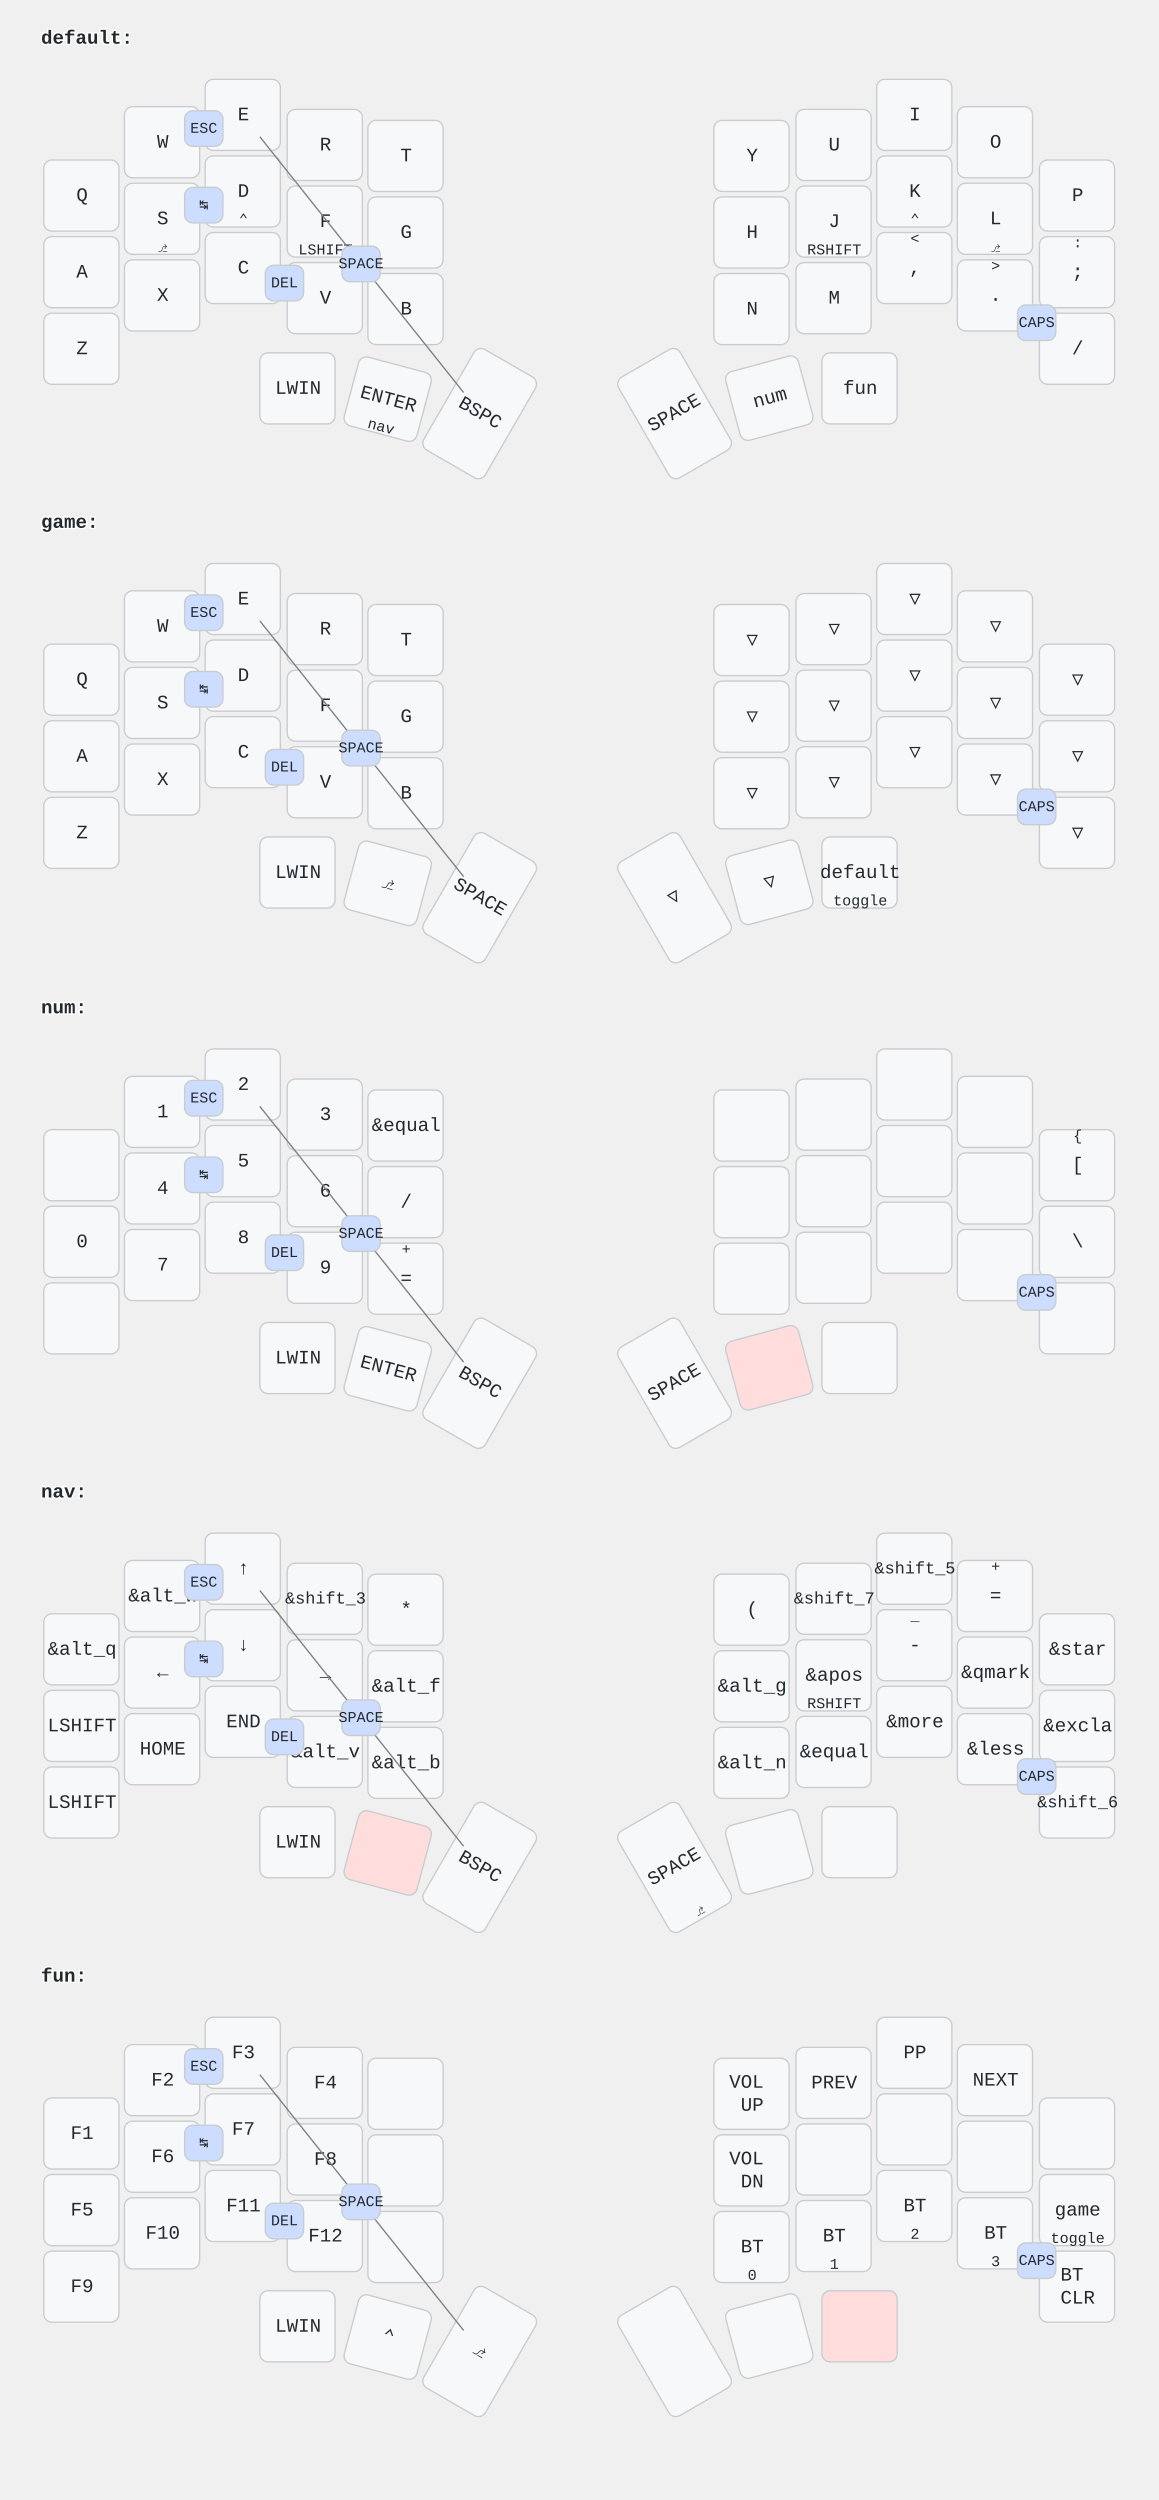
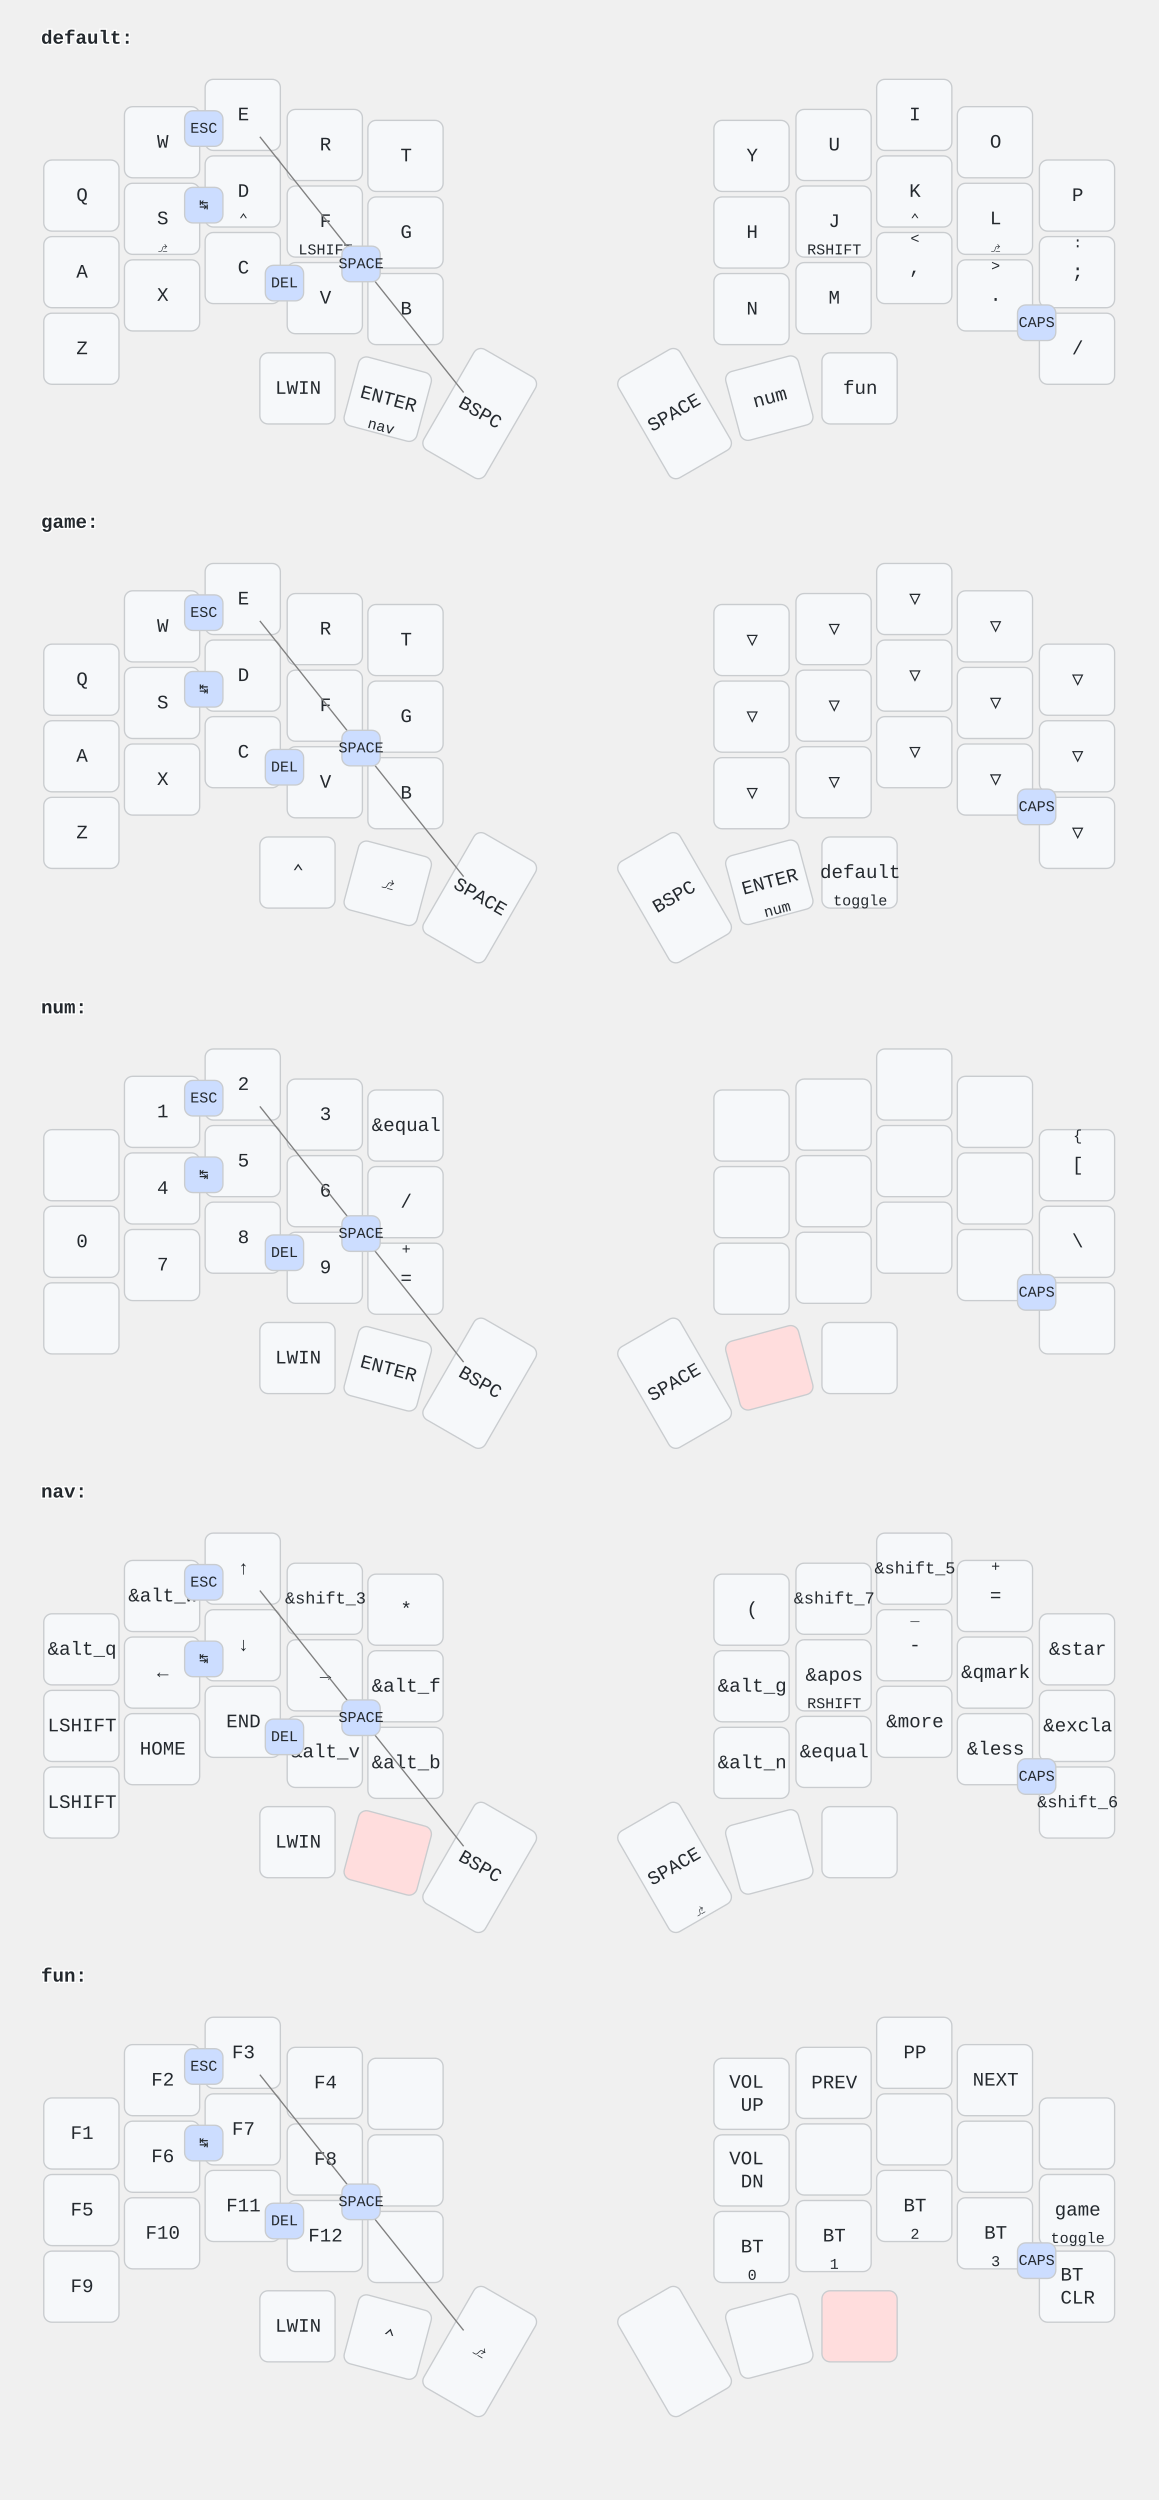
<svg xmlns="http://www.w3.org/2000/svg" width="847" height="1828" viewBox="0 0 847 1828" class="keymap">
  <style>/* font and background color specifications */
svg {
    font-family: SFMono-Regular,Consolas,Liberation Mono,Menlo,monospace;
    font-size: 14px;
    font-kerning: normal;
    text-rendering: optimizeLegibility;
    fill: #24292e;
}

/* default key styling */
rect {
    fill: #f6f8fa;
    stroke: #c9cccf;
    stroke-width: 1;
}

/* color accent for combo boxes */
rect.combo {
    fill: #cdf;
}

/* color accent for held keys */
rect.held, rect.combo.held {
    fill: #fdd;
}

/* color accent for ghost (optional) keys */
rect.ghost, rect.combo.ghost {
    fill: #ddd;
}

text {
    text-anchor: middle;
    dominant-baseline: middle;
}

/* styling for layer labels */
text.label {
    font-weight: bold;
    text-anchor: start;
    stroke: white;
    stroke-width: 2;
    paint-order: stroke;
}

/* styling for combo tap, and key hold/shifted label text */
text.combo, text.hold, text.shifted {
    font-size: 11px;
}

text.hold {
    text-anchor: middle;
    dominant-baseline: auto;
}

text.shifted {
    text-anchor: middle;
    dominant-baseline: hanging;
}

/* styling for hold/shifted label text in combo box */
text.combo.hold, text.combo.shifted {
    font-size: 8px;
}

/* styling for combo dendrons */
path {
    stroke-width: 1;
    stroke: gray;
    fill: none;
}
</style>
  <g transform="translate(30, 0)" class="layer-default">
    <text x="0" y="28" class="label" id="default">default:</text>
    <g transform="translate(0, 56)">
      <g transform="translate(30, 87)" class="key keypos-0">
        <rect rx="6" ry="6" x="-28" y="-26" width="55" height="52" class="key" />
        <text x="0" y="0" class="key tap">Q</text>
      </g>
      <g transform="translate(89, 48)" class="key keypos-1">
        <rect rx="6" ry="6" x="-28" y="-26" width="55" height="52" class="key" />
        <text x="0" y="0" class="key tap">W</text>
      </g>
      <g transform="translate(148, 28)" class="key keypos-2">
        <rect rx="6" ry="6" x="-28" y="-26" width="55" height="52" class="key" />
        <text x="0" y="0" class="key tap">E</text>
      </g>
      <g transform="translate(208, 50)" class="key keypos-3">
        <rect rx="6" ry="6" x="-28" y="-26" width="55" height="52" class="key" />
        <text x="0" y="0" class="key tap">R</text>
      </g>
      <g transform="translate(267, 58)" class="key keypos-4">
        <rect rx="6" ry="6" x="-28" y="-26" width="55" height="52" class="key" />
        <text x="0" y="0" class="key tap">T</text>
      </g>
      <g transform="translate(520, 58)" class="key keypos-5">
        <rect rx="6" ry="6" x="-28" y="-26" width="55" height="52" class="key" />
        <text x="0" y="0" class="key tap">Y</text>
      </g>
      <g transform="translate(580, 50)" class="key keypos-6">
        <rect rx="6" ry="6" x="-28" y="-26" width="55" height="52" class="key" />
        <text x="0" y="0" class="key tap">U</text>
      </g>
      <g transform="translate(639, 28)" class="key keypos-7">
        <rect rx="6" ry="6" x="-28" y="-26" width="55" height="52" class="key" />
        <text x="0" y="0" class="key tap">I</text>
      </g>
      <g transform="translate(698, 48)" class="key keypos-8">
        <rect rx="6" ry="6" x="-28" y="-26" width="55" height="52" class="key" />
        <text x="0" y="0" class="key tap">O</text>
      </g>
      <g transform="translate(758, 87)" class="key keypos-9">
        <rect rx="6" ry="6" x="-28" y="-26" width="55" height="52" class="key" />
        <text x="0" y="0" class="key tap">P</text>
      </g>
      <g transform="translate(30, 143)" class="key keypos-10">
        <rect rx="6" ry="6" x="-28" y="-26" width="55" height="52" class="key" />
        <text x="0" y="0" class="key tap">A</text>
      </g>
      <g transform="translate(89, 104)" class="key keypos-11">
        <rect rx="6" ry="6" x="-28" y="-26" width="55" height="52" class="key" />
        <text x="0" y="0" class="key tap">S</text>
        <text x="0" y="24" class="key hold">⎇</text>
      </g>
      <g transform="translate(148, 84)" class="key keypos-12">
        <rect rx="6" ry="6" x="-28" y="-26" width="55" height="52" class="key" />
        <text x="0" y="0" class="key tap">D</text>
        <text x="0" y="24" class="key hold">⌃</text>
      </g>
      <g transform="translate(208, 106)" class="key keypos-13">
        <rect rx="6" ry="6" x="-28" y="-26" width="55" height="52" class="key" />
        <text x="0" y="0" class="key tap">F</text>
        <text x="0" y="24" class="key hold">LSHIFT</text>
      </g>
      <g transform="translate(267, 114)" class="key keypos-14">
        <rect rx="6" ry="6" x="-28" y="-26" width="55" height="52" class="key" />
        <text x="0" y="0" class="key tap">G</text>
      </g>
      <g transform="translate(520, 114)" class="key keypos-15">
        <rect rx="6" ry="6" x="-28" y="-26" width="55" height="52" class="key" />
        <text x="0" y="0" class="key tap">H</text>
      </g>
      <g transform="translate(580, 106)" class="key keypos-16">
        <rect rx="6" ry="6" x="-28" y="-26" width="55" height="52" class="key" />
        <text x="0" y="0" class="key tap">J</text>
        <text x="0" y="24" class="key hold">RSHIFT</text>
      </g>
      <g transform="translate(639, 84)" class="key keypos-17">
        <rect rx="6" ry="6" x="-28" y="-26" width="55" height="52" class="key" />
        <text x="0" y="0" class="key tap">K</text>
        <text x="0" y="24" class="key hold">⌃</text>
      </g>
      <g transform="translate(698, 104)" class="key keypos-18">
        <rect rx="6" ry="6" x="-28" y="-26" width="55" height="52" class="key" />
        <text x="0" y="0" class="key tap">L</text>
        <text x="0" y="24" class="key hold">⎇</text>
      </g>
      <g transform="translate(758, 143)" class="key keypos-19">
        <rect rx="6" ry="6" x="-28" y="-26" width="55" height="52" class="key" />
        <text x="0" y="0" class="key tap">;</text>
        <text x="0" y="-24" class="key shifted">:</text>
      </g>
      <g transform="translate(30, 199)" class="key keypos-20">
        <rect rx="6" ry="6" x="-28" y="-26" width="55" height="52" class="key" />
        <text x="0" y="0" class="key tap">Z</text>
      </g>
      <g transform="translate(89, 160)" class="key keypos-21">
        <rect rx="6" ry="6" x="-28" y="-26" width="55" height="52" class="key" />
        <text x="0" y="0" class="key tap">X</text>
      </g>
      <g transform="translate(148, 140)" class="key keypos-22">
        <rect rx="6" ry="6" x="-28" y="-26" width="55" height="52" class="key" />
        <text x="0" y="0" class="key tap">C</text>
      </g>
      <g transform="translate(208, 162)" class="key keypos-23">
        <rect rx="6" ry="6" x="-28" y="-26" width="55" height="52" class="key" />
        <text x="0" y="0" class="key tap">V</text>
      </g>
      <g transform="translate(267, 170)" class="key keypos-24">
        <rect rx="6" ry="6" x="-28" y="-26" width="55" height="52" class="key" />
        <text x="0" y="0" class="key tap">B</text>
      </g>
      <g transform="translate(520, 170)" class="key keypos-25">
        <rect rx="6" ry="6" x="-28" y="-26" width="55" height="52" class="key" />
        <text x="0" y="0" class="key tap">N</text>
      </g>
      <g transform="translate(580, 162)" class="key keypos-26">
        <rect rx="6" ry="6" x="-28" y="-26" width="55" height="52" class="key" />
        <text x="0" y="0" class="key tap">M</text>
      </g>
      <g transform="translate(639, 140)" class="key keypos-27">
        <rect rx="6" ry="6" x="-28" y="-26" width="55" height="52" class="key" />
        <text x="0" y="0" class="key tap">,</text>
        <text x="0" y="-24" class="key shifted">&lt;</text>
      </g>
      <g transform="translate(698, 160)" class="key keypos-28">
        <rect rx="6" ry="6" x="-28" y="-26" width="55" height="52" class="key" />
        <text x="0" y="0" class="key tap">.</text>
        <text x="0" y="-24" class="key shifted">&gt;</text>
      </g>
      <g transform="translate(758, 199)" class="key keypos-29">
        <rect rx="6" ry="6" x="-28" y="-26" width="55" height="52" class="key" />
        <text x="0" y="0" class="key tap">/</text>
      </g>
      <g transform="translate(188, 228)" class="key keypos-30">
        <rect rx="6" ry="6" x="-28" y="-26" width="55" height="52" class="key" />
        <text x="0" y="0" class="key tap">LWIN</text>
      </g>
      <g transform="translate(254, 236) rotate(15.0)" class="key keypos-31">
        <rect rx="6" ry="6" x="-28" y="-26" width="55" height="52" class="key" />
        <text x="0" y="0" class="key tap">ENTER</text>
        <a href="#nav">
          <text x="0" y="24" class="key hold layer-activator">nav</text>
        </a>
      </g>
      <g transform="translate(321, 246) rotate(30.0)" class="key keypos-32">
        <rect rx="6" ry="6" x="-26" y="-42" width="52" height="85" class="key" />
        <text x="0" y="0" class="key tap">BSPC</text>
      </g>
      <g transform="translate(463, 246) rotate(-30.0)" class="key keypos-33">
        <rect rx="6" ry="6" x="-26" y="-42" width="52" height="85" class="key" />
        <text x="0" y="0" class="key tap">SPACE</text>
      </g>
      <g transform="translate(533, 235) rotate(-15.0)" class="key keypos-34">
        <rect rx="6" ry="6" x="-28" y="-26" width="55" height="52" class="key" />
        <a href="#num">
          <text x="0" y="0" class="key tap layer-activator">num</text>
        </a>
      </g>
      <g transform="translate(599, 228)" class="key keypos-35">
        <rect rx="6" ry="6" x="-28" y="-26" width="55" height="52" class="key" />
        <a href="#fun">
          <text x="0" y="0" class="key tap layer-activator">fun</text>
        </a>
      </g>
      <g class="combo combopos-0">
        <rect rx="6" ry="6" x="105" y="25" width="28" height="26" class="combo" />
        <text x="119" y="38" class="combo tap">ESC</text>
      </g>
      <g class="combo combopos-1">
        <rect rx="6" ry="6" x="105" y="81" width="28" height="26" class="combo" />
        <text x="119" y="94" class="combo tap">↹</text>
      </g>
      <g class="combo combopos-2">
        <rect rx="6" ry="6" x="714" y="167" width="28" height="26" class="combo" />
        <text x="728" y="180" class="combo tap">CAPS</text>
      </g>
      <g class="combo combopos-3">
        <rect rx="6" ry="6" x="164" y="138" width="28" height="26" class="combo" />
        <text x="178" y="151" class="combo tap">DEL</text>
      </g>
      <g class="combo combopos-4">
        <path d="M234,137 l-74,-93" class="combo" />
        <path d="M234,137 l75,94" class="combo" />
        <rect rx="6" ry="6" x="220" y="124" width="28" height="26" class="combo" />
        <text x="234" y="137" class="combo tap">SPACE</text>
      </g>
    </g>
  </g>
  <g transform="translate(30, 354)" class="layer-game">
    <text x="0" y="28" class="label" id="game">game:</text>
    <g transform="translate(0, 56)">
      <g transform="translate(30, 87)" class="key keypos-0">
        <rect rx="6" ry="6" x="-28" y="-26" width="55" height="52" class="key" />
        <text x="0" y="0" class="key tap">Q</text>
      </g>
      <g transform="translate(89, 48)" class="key keypos-1">
        <rect rx="6" ry="6" x="-28" y="-26" width="55" height="52" class="key" />
        <text x="0" y="0" class="key tap">W</text>
      </g>
      <g transform="translate(148, 28)" class="key keypos-2">
        <rect rx="6" ry="6" x="-28" y="-26" width="55" height="52" class="key" />
        <text x="0" y="0" class="key tap">E</text>
      </g>
      <g transform="translate(208, 50)" class="key keypos-3">
        <rect rx="6" ry="6" x="-28" y="-26" width="55" height="52" class="key" />
        <text x="0" y="0" class="key tap">R</text>
      </g>
      <g transform="translate(267, 58)" class="key keypos-4">
        <rect rx="6" ry="6" x="-28" y="-26" width="55" height="52" class="key" />
        <text x="0" y="0" class="key tap">T</text>
      </g>
      <g transform="translate(520, 58)" class="key trans keypos-5">
        <rect rx="6" ry="6" x="-28" y="-26" width="55" height="52" class="key trans" />
        <text x="0" y="0" class="key trans tap">▽</text>
      </g>
      <g transform="translate(580, 50)" class="key trans keypos-6">
        <rect rx="6" ry="6" x="-28" y="-26" width="55" height="52" class="key trans" />
        <text x="0" y="0" class="key trans tap">▽</text>
      </g>
      <g transform="translate(639, 28)" class="key trans keypos-7">
        <rect rx="6" ry="6" x="-28" y="-26" width="55" height="52" class="key trans" />
        <text x="0" y="0" class="key trans tap">▽</text>
      </g>
      <g transform="translate(698, 48)" class="key trans keypos-8">
        <rect rx="6" ry="6" x="-28" y="-26" width="55" height="52" class="key trans" />
        <text x="0" y="0" class="key trans tap">▽</text>
      </g>
      <g transform="translate(758, 87)" class="key trans keypos-9">
        <rect rx="6" ry="6" x="-28" y="-26" width="55" height="52" class="key trans" />
        <text x="0" y="0" class="key trans tap">▽</text>
      </g>
      <g transform="translate(30, 143)" class="key keypos-10">
        <rect rx="6" ry="6" x="-28" y="-26" width="55" height="52" class="key" />
        <text x="0" y="0" class="key tap">A</text>
      </g>
      <g transform="translate(89, 104)" class="key keypos-11">
        <rect rx="6" ry="6" x="-28" y="-26" width="55" height="52" class="key" />
        <text x="0" y="0" class="key tap">S</text>
      </g>
      <g transform="translate(148, 84)" class="key keypos-12">
        <rect rx="6" ry="6" x="-28" y="-26" width="55" height="52" class="key" />
        <text x="0" y="0" class="key tap">D</text>
      </g>
      <g transform="translate(208, 106)" class="key keypos-13">
        <rect rx="6" ry="6" x="-28" y="-26" width="55" height="52" class="key" />
        <text x="0" y="0" class="key tap">F</text>
      </g>
      <g transform="translate(267, 114)" class="key keypos-14">
        <rect rx="6" ry="6" x="-28" y="-26" width="55" height="52" class="key" />
        <text x="0" y="0" class="key tap">G</text>
      </g>
      <g transform="translate(520, 114)" class="key trans keypos-15">
        <rect rx="6" ry="6" x="-28" y="-26" width="55" height="52" class="key trans" />
        <text x="0" y="0" class="key trans tap">▽</text>
      </g>
      <g transform="translate(580, 106)" class="key trans keypos-16">
        <rect rx="6" ry="6" x="-28" y="-26" width="55" height="52" class="key trans" />
        <text x="0" y="0" class="key trans tap">▽</text>
      </g>
      <g transform="translate(639, 84)" class="key trans keypos-17">
        <rect rx="6" ry="6" x="-28" y="-26" width="55" height="52" class="key trans" />
        <text x="0" y="0" class="key trans tap">▽</text>
      </g>
      <g transform="translate(698, 104)" class="key trans keypos-18">
        <rect rx="6" ry="6" x="-28" y="-26" width="55" height="52" class="key trans" />
        <text x="0" y="0" class="key trans tap">▽</text>
      </g>
      <g transform="translate(758, 143)" class="key trans keypos-19">
        <rect rx="6" ry="6" x="-28" y="-26" width="55" height="52" class="key trans" />
        <text x="0" y="0" class="key trans tap">▽</text>
      </g>
      <g transform="translate(30, 199)" class="key keypos-20">
        <rect rx="6" ry="6" x="-28" y="-26" width="55" height="52" class="key" />
        <text x="0" y="0" class="key tap">Z</text>
      </g>
      <g transform="translate(89, 160)" class="key keypos-21">
        <rect rx="6" ry="6" x="-28" y="-26" width="55" height="52" class="key" />
        <text x="0" y="0" class="key tap">X</text>
      </g>
      <g transform="translate(148, 140)" class="key keypos-22">
        <rect rx="6" ry="6" x="-28" y="-26" width="55" height="52" class="key" />
        <text x="0" y="0" class="key tap">C</text>
      </g>
      <g transform="translate(208, 162)" class="key keypos-23">
        <rect rx="6" ry="6" x="-28" y="-26" width="55" height="52" class="key" />
        <text x="0" y="0" class="key tap">V</text>
      </g>
      <g transform="translate(267, 170)" class="key keypos-24">
        <rect rx="6" ry="6" x="-28" y="-26" width="55" height="52" class="key" />
        <text x="0" y="0" class="key tap">B</text>
      </g>
      <g transform="translate(520, 170)" class="key trans keypos-25">
        <rect rx="6" ry="6" x="-28" y="-26" width="55" height="52" class="key trans" />
        <text x="0" y="0" class="key trans tap">▽</text>
      </g>
      <g transform="translate(580, 162)" class="key trans keypos-26">
        <rect rx="6" ry="6" x="-28" y="-26" width="55" height="52" class="key trans" />
        <text x="0" y="0" class="key trans tap">▽</text>
      </g>
      <g transform="translate(639, 140)" class="key trans keypos-27">
        <rect rx="6" ry="6" x="-28" y="-26" width="55" height="52" class="key trans" />
        <text x="0" y="0" class="key trans tap">▽</text>
      </g>
      <g transform="translate(698, 160)" class="key trans keypos-28">
        <rect rx="6" ry="6" x="-28" y="-26" width="55" height="52" class="key trans" />
        <text x="0" y="0" class="key trans tap">▽</text>
      </g>
      <g transform="translate(758, 199)" class="key trans keypos-29">
        <rect rx="6" ry="6" x="-28" y="-26" width="55" height="52" class="key trans" />
        <text x="0" y="0" class="key trans tap">▽</text>
      </g>
      <g transform="translate(188, 228)" class="key keypos-30">
        <rect rx="6" ry="6" x="-28" y="-26" width="55" height="52" class="key" />
-         <text x="0" y="0" class="key tap">LWIN</text>
+         <text x="0" y="0" class="key tap">⌃</text>
      </g>
      <g transform="translate(254, 236) rotate(15.0)" class="key keypos-31">
        <rect rx="6" ry="6" x="-28" y="-26" width="55" height="52" class="key" />
        <text x="0" y="0" class="key tap">⎇</text>
      </g>
      <g transform="translate(321, 246) rotate(30.0)" class="key keypos-32">
        <rect rx="6" ry="6" x="-26" y="-42" width="52" height="85" class="key" />
        <text x="0" y="0" class="key tap">SPACE</text>
      </g>
-       <g transform="translate(463, 246) rotate(-30.0)" class="key trans keypos-33">
-         <rect rx="6" ry="6" x="-26" y="-42" width="52" height="85" class="key trans" />
-         <text x="0" y="0" class="key trans tap">▽</text>
-       </g>
-       <g transform="translate(533, 235) rotate(-15.0)" class="key trans keypos-34">
-         <rect rx="6" ry="6" x="-28" y="-26" width="55" height="52" class="key trans" />
-         <text x="0" y="0" class="key trans tap">▽</text>
+       <g transform="translate(463, 246) rotate(-30.0)" class="key keypos-33">
+         <rect rx="6" ry="6" x="-26" y="-42" width="52" height="85" class="key" />
+         <text x="0" y="0" class="key tap">BSPC</text>
+       </g>
+       <g transform="translate(533, 235) rotate(-15.0)" class="key keypos-34">
+         <rect rx="6" ry="6" x="-28" y="-26" width="55" height="52" class="key" />
+         <text x="0" y="0" class="key tap">ENTER</text>
+         <a href="#num">
+           <text x="0" y="24" class="key hold layer-activator">num</text>
+         </a>
      </g>
      <g transform="translate(599, 228)" class="key keypos-35">
        <rect rx="6" ry="6" x="-28" y="-26" width="55" height="52" class="key" />
        <a href="#default">
          <text x="0" y="0" class="key tap layer-activator">default</text>
        </a>
        <text x="0" y="24" class="key hold">toggle</text>
      </g>
      <g class="combo combopos-0">
        <rect rx="6" ry="6" x="105" y="25" width="28" height="26" class="combo" />
        <text x="119" y="38" class="combo tap">ESC</text>
      </g>
      <g class="combo combopos-1">
        <rect rx="6" ry="6" x="105" y="81" width="28" height="26" class="combo" />
        <text x="119" y="94" class="combo tap">↹</text>
      </g>
      <g class="combo combopos-2">
        <rect rx="6" ry="6" x="714" y="167" width="28" height="26" class="combo" />
        <text x="728" y="180" class="combo tap">CAPS</text>
      </g>
      <g class="combo combopos-3">
        <rect rx="6" ry="6" x="164" y="138" width="28" height="26" class="combo" />
        <text x="178" y="151" class="combo tap">DEL</text>
      </g>
      <g class="combo combopos-4">
        <path d="M234,137 l-74,-93" class="combo" />
        <path d="M234,137 l75,94" class="combo" />
        <rect rx="6" ry="6" x="220" y="124" width="28" height="26" class="combo" />
        <text x="234" y="137" class="combo tap">SPACE</text>
      </g>
    </g>
  </g>
  <g transform="translate(30, 709)" class="layer-num">
    <text x="0" y="28" class="label" id="num">num:</text>
    <g transform="translate(0, 56)">
      <g transform="translate(30, 87)" class="key keypos-0">
        <rect rx="6" ry="6" x="-28" y="-26" width="55" height="52" class="key" />
      </g>
      <g transform="translate(89, 48)" class="key keypos-1">
        <rect rx="6" ry="6" x="-28" y="-26" width="55" height="52" class="key" />
        <text x="0" y="0" class="key tap">1</text>
      </g>
      <g transform="translate(148, 28)" class="key keypos-2">
        <rect rx="6" ry="6" x="-28" y="-26" width="55" height="52" class="key" />
        <text x="0" y="0" class="key tap">2</text>
      </g>
      <g transform="translate(208, 50)" class="key keypos-3">
        <rect rx="6" ry="6" x="-28" y="-26" width="55" height="52" class="key" />
        <text x="0" y="0" class="key tap">3</text>
      </g>
      <g transform="translate(267, 58)" class="key keypos-4">
        <rect rx="6" ry="6" x="-28" y="-26" width="55" height="52" class="key" />
        <text x="0" y="0" class="key tap">&amp;equal</text>
      </g>
      <g transform="translate(520, 58)" class="key keypos-5">
        <rect rx="6" ry="6" x="-28" y="-26" width="55" height="52" class="key" />
      </g>
      <g transform="translate(580, 50)" class="key keypos-6">
        <rect rx="6" ry="6" x="-28" y="-26" width="55" height="52" class="key" />
      </g>
      <g transform="translate(639, 28)" class="key keypos-7">
        <rect rx="6" ry="6" x="-28" y="-26" width="55" height="52" class="key" />
      </g>
      <g transform="translate(698, 48)" class="key keypos-8">
        <rect rx="6" ry="6" x="-28" y="-26" width="55" height="52" class="key" />
      </g>
      <g transform="translate(758, 87)" class="key keypos-9">
        <rect rx="6" ry="6" x="-28" y="-26" width="55" height="52" class="key" />
        <text x="0" y="0" class="key tap">[</text>
        <text x="0" y="-24" class="key shifted">{</text>
      </g>
      <g transform="translate(30, 143)" class="key keypos-10">
        <rect rx="6" ry="6" x="-28" y="-26" width="55" height="52" class="key" />
        <text x="0" y="0" class="key tap">0</text>
      </g>
      <g transform="translate(89, 104)" class="key keypos-11">
        <rect rx="6" ry="6" x="-28" y="-26" width="55" height="52" class="key" />
        <text x="0" y="0" class="key tap">4</text>
      </g>
      <g transform="translate(148, 84)" class="key keypos-12">
        <rect rx="6" ry="6" x="-28" y="-26" width="55" height="52" class="key" />
        <text x="0" y="0" class="key tap">5</text>
      </g>
      <g transform="translate(208, 106)" class="key keypos-13">
        <rect rx="6" ry="6" x="-28" y="-26" width="55" height="52" class="key" />
        <text x="0" y="0" class="key tap">6</text>
      </g>
      <g transform="translate(267, 114)" class="key keypos-14">
        <rect rx="6" ry="6" x="-28" y="-26" width="55" height="52" class="key" />
        <text x="0" y="0" class="key tap">/</text>
      </g>
      <g transform="translate(520, 114)" class="key keypos-15">
        <rect rx="6" ry="6" x="-28" y="-26" width="55" height="52" class="key" />
      </g>
      <g transform="translate(580, 106)" class="key keypos-16">
        <rect rx="6" ry="6" x="-28" y="-26" width="55" height="52" class="key" />
      </g>
      <g transform="translate(639, 84)" class="key keypos-17">
        <rect rx="6" ry="6" x="-28" y="-26" width="55" height="52" class="key" />
      </g>
      <g transform="translate(698, 104)" class="key keypos-18">
        <rect rx="6" ry="6" x="-28" y="-26" width="55" height="52" class="key" />
      </g>
      <g transform="translate(758, 143)" class="key keypos-19">
        <rect rx="6" ry="6" x="-28" y="-26" width="55" height="52" class="key" />
        <text x="0" y="0" class="key tap">\</text>
      </g>
      <g transform="translate(30, 199)" class="key keypos-20">
        <rect rx="6" ry="6" x="-28" y="-26" width="55" height="52" class="key" />
      </g>
      <g transform="translate(89, 160)" class="key keypos-21">
        <rect rx="6" ry="6" x="-28" y="-26" width="55" height="52" class="key" />
        <text x="0" y="0" class="key tap">7</text>
      </g>
      <g transform="translate(148, 140)" class="key keypos-22">
        <rect rx="6" ry="6" x="-28" y="-26" width="55" height="52" class="key" />
        <text x="0" y="0" class="key tap">8</text>
      </g>
      <g transform="translate(208, 162)" class="key keypos-23">
        <rect rx="6" ry="6" x="-28" y="-26" width="55" height="52" class="key" />
        <text x="0" y="0" class="key tap">9</text>
      </g>
      <g transform="translate(267, 170)" class="key keypos-24">
        <rect rx="6" ry="6" x="-28" y="-26" width="55" height="52" class="key" />
        <text x="0" y="0" class="key tap">=</text>
        <text x="0" y="-24" class="key shifted">+</text>
      </g>
      <g transform="translate(520, 170)" class="key keypos-25">
        <rect rx="6" ry="6" x="-28" y="-26" width="55" height="52" class="key" />
      </g>
      <g transform="translate(580, 162)" class="key keypos-26">
        <rect rx="6" ry="6" x="-28" y="-26" width="55" height="52" class="key" />
      </g>
      <g transform="translate(639, 140)" class="key keypos-27">
        <rect rx="6" ry="6" x="-28" y="-26" width="55" height="52" class="key" />
      </g>
      <g transform="translate(698, 160)" class="key keypos-28">
        <rect rx="6" ry="6" x="-28" y="-26" width="55" height="52" class="key" />
      </g>
      <g transform="translate(758, 199)" class="key keypos-29">
        <rect rx="6" ry="6" x="-28" y="-26" width="55" height="52" class="key" />
      </g>
      <g transform="translate(188, 228)" class="key keypos-30">
        <rect rx="6" ry="6" x="-28" y="-26" width="55" height="52" class="key" />
        <text x="0" y="0" class="key tap">LWIN</text>
      </g>
      <g transform="translate(254, 236) rotate(15.0)" class="key keypos-31">
        <rect rx="6" ry="6" x="-28" y="-26" width="55" height="52" class="key" />
        <text x="0" y="0" class="key tap">ENTER</text>
      </g>
      <g transform="translate(321, 246) rotate(30.0)" class="key keypos-32">
        <rect rx="6" ry="6" x="-26" y="-42" width="52" height="85" class="key" />
        <text x="0" y="0" class="key tap">BSPC</text>
      </g>
      <g transform="translate(463, 246) rotate(-30.0)" class="key keypos-33">
        <rect rx="6" ry="6" x="-26" y="-42" width="52" height="85" class="key" />
        <text x="0" y="0" class="key tap">SPACE</text>
      </g>
      <g transform="translate(533, 235) rotate(-15.0)" class="key held keypos-34">
        <rect rx="6" ry="6" x="-28" y="-26" width="55" height="52" class="key held" />
      </g>
      <g transform="translate(599, 228)" class="key keypos-35">
        <rect rx="6" ry="6" x="-28" y="-26" width="55" height="52" class="key" />
      </g>
      <g class="combo combopos-0">
        <rect rx="6" ry="6" x="105" y="25" width="28" height="26" class="combo" />
        <text x="119" y="38" class="combo tap">ESC</text>
      </g>
      <g class="combo combopos-1">
        <rect rx="6" ry="6" x="105" y="81" width="28" height="26" class="combo" />
        <text x="119" y="94" class="combo tap">↹</text>
      </g>
      <g class="combo combopos-2">
        <rect rx="6" ry="6" x="714" y="167" width="28" height="26" class="combo" />
        <text x="728" y="180" class="combo tap">CAPS</text>
      </g>
      <g class="combo combopos-3">
        <rect rx="6" ry="6" x="164" y="138" width="28" height="26" class="combo" />
        <text x="178" y="151" class="combo tap">DEL</text>
      </g>
      <g class="combo combopos-4">
        <path d="M234,137 l-74,-93" class="combo" />
        <path d="M234,137 l75,94" class="combo" />
        <rect rx="6" ry="6" x="220" y="124" width="28" height="26" class="combo" />
        <text x="234" y="137" class="combo tap">SPACE</text>
      </g>
    </g>
  </g>
  <g transform="translate(30, 1063)" class="layer-nav">
    <text x="0" y="28" class="label" id="nav">nav:</text>
    <g transform="translate(0, 56)">
      <g transform="translate(30, 87)" class="key keypos-0">
        <rect rx="6" ry="6" x="-28" y="-26" width="55" height="52" class="key" />
        <text x="0" y="0" class="key tap">&amp;alt_q</text>
      </g>
      <g transform="translate(89, 48)" class="key keypos-1">
        <rect rx="6" ry="6" x="-28" y="-26" width="55" height="52" class="key" />
        <text x="0" y="0" class="key tap">&amp;alt_w</text>
      </g>
      <g transform="translate(148, 28)" class="key keypos-2">
        <rect rx="6" ry="6" x="-28" y="-26" width="55" height="52" class="key" />
        <text x="0" y="0" class="key tap">↑</text>
      </g>
      <g transform="translate(208, 50)" class="key keypos-3">
        <rect rx="6" ry="6" x="-28" y="-26" width="55" height="52" class="key" />
        <text x="0" y="0" class="key tap">
          <tspan style="font-size: 88%">&amp;shift_3</tspan>
        </text>
      </g>
      <g transform="translate(267, 58)" class="key keypos-4">
        <rect rx="6" ry="6" x="-28" y="-26" width="55" height="52" class="key" />
        <text x="0" y="0" class="key tap">*</text>
      </g>
      <g transform="translate(520, 58)" class="key keypos-5">
        <rect rx="6" ry="6" x="-28" y="-26" width="55" height="52" class="key" />
        <text x="0" y="0" class="key tap">(</text>
      </g>
      <g transform="translate(580, 50)" class="key keypos-6">
        <rect rx="6" ry="6" x="-28" y="-26" width="55" height="52" class="key" />
        <text x="0" y="0" class="key tap">
          <tspan style="font-size: 88%">&amp;shift_7</tspan>
        </text>
      </g>
      <g transform="translate(639, 28)" class="key keypos-7">
        <rect rx="6" ry="6" x="-28" y="-26" width="55" height="52" class="key" />
        <text x="0" y="0" class="key tap">
          <tspan style="font-size: 88%">&amp;shift_5</tspan>
        </text>
      </g>
      <g transform="translate(698, 48)" class="key keypos-8">
        <rect rx="6" ry="6" x="-28" y="-26" width="55" height="52" class="key" />
        <text x="0" y="0" class="key tap">=</text>
        <text x="0" y="-24" class="key shifted">+</text>
      </g>
      <g transform="translate(758, 87)" class="key keypos-9">
        <rect rx="6" ry="6" x="-28" y="-26" width="55" height="52" class="key" />
        <text x="0" y="0" class="key tap">&amp;star</text>
      </g>
      <g transform="translate(30, 143)" class="key keypos-10">
        <rect rx="6" ry="6" x="-28" y="-26" width="55" height="52" class="key" />
        <text x="0" y="0" class="key tap">LSHIFT</text>
      </g>
      <g transform="translate(89, 104)" class="key keypos-11">
        <rect rx="6" ry="6" x="-28" y="-26" width="55" height="52" class="key" />
        <text x="0" y="0" class="key tap">←</text>
      </g>
      <g transform="translate(148, 84)" class="key keypos-12">
        <rect rx="6" ry="6" x="-28" y="-26" width="55" height="52" class="key" />
        <text x="0" y="0" class="key tap">↓</text>
      </g>
      <g transform="translate(208, 106)" class="key keypos-13">
        <rect rx="6" ry="6" x="-28" y="-26" width="55" height="52" class="key" />
        <text x="0" y="0" class="key tap">→</text>
      </g>
      <g transform="translate(267, 114)" class="key keypos-14">
        <rect rx="6" ry="6" x="-28" y="-26" width="55" height="52" class="key" />
        <text x="0" y="0" class="key tap">&amp;alt_f</text>
      </g>
      <g transform="translate(520, 114)" class="key keypos-15">
        <rect rx="6" ry="6" x="-28" y="-26" width="55" height="52" class="key" />
        <text x="0" y="0" class="key tap">&amp;alt_g</text>
      </g>
      <g transform="translate(580, 106)" class="key keypos-16">
        <rect rx="6" ry="6" x="-28" y="-26" width="55" height="52" class="key" />
        <text x="0" y="0" class="key tap">&amp;apos</text>
        <text x="0" y="24" class="key hold">RSHIFT</text>
      </g>
      <g transform="translate(639, 84)" class="key keypos-17">
        <rect rx="6" ry="6" x="-28" y="-26" width="55" height="52" class="key" />
        <text x="0" y="0" class="key tap">-</text>
        <text x="0" y="-24" class="key shifted">_</text>
      </g>
      <g transform="translate(698, 104)" class="key keypos-18">
        <rect rx="6" ry="6" x="-28" y="-26" width="55" height="52" class="key" />
        <text x="0" y="0" class="key tap">&amp;qmark</text>
      </g>
      <g transform="translate(758, 143)" class="key keypos-19">
        <rect rx="6" ry="6" x="-28" y="-26" width="55" height="52" class="key" />
        <text x="0" y="0" class="key tap">&amp;excla</text>
      </g>
      <g transform="translate(30, 199)" class="key keypos-20">
        <rect rx="6" ry="6" x="-28" y="-26" width="55" height="52" class="key" />
        <text x="0" y="0" class="key tap">LSHIFT</text>
      </g>
      <g transform="translate(89, 160)" class="key keypos-21">
        <rect rx="6" ry="6" x="-28" y="-26" width="55" height="52" class="key" />
        <text x="0" y="0" class="key tap">HOME</text>
      </g>
      <g transform="translate(148, 140)" class="key keypos-22">
        <rect rx="6" ry="6" x="-28" y="-26" width="55" height="52" class="key" />
        <text x="0" y="0" class="key tap">END</text>
      </g>
      <g transform="translate(208, 162)" class="key keypos-23">
        <rect rx="6" ry="6" x="-28" y="-26" width="55" height="52" class="key" />
        <text x="0" y="0" class="key tap">&amp;alt_v</text>
      </g>
      <g transform="translate(267, 170)" class="key keypos-24">
        <rect rx="6" ry="6" x="-28" y="-26" width="55" height="52" class="key" />
        <text x="0" y="0" class="key tap">&amp;alt_b</text>
      </g>
      <g transform="translate(520, 170)" class="key keypos-25">
        <rect rx="6" ry="6" x="-28" y="-26" width="55" height="52" class="key" />
        <text x="0" y="0" class="key tap">&amp;alt_n</text>
      </g>
      <g transform="translate(580, 162)" class="key keypos-26">
        <rect rx="6" ry="6" x="-28" y="-26" width="55" height="52" class="key" />
        <text x="0" y="0" class="key tap">&amp;equal</text>
      </g>
      <g transform="translate(639, 140)" class="key keypos-27">
        <rect rx="6" ry="6" x="-28" y="-26" width="55" height="52" class="key" />
        <text x="0" y="0" class="key tap">&amp;more</text>
      </g>
      <g transform="translate(698, 160)" class="key keypos-28">
        <rect rx="6" ry="6" x="-28" y="-26" width="55" height="52" class="key" />
        <text x="0" y="0" class="key tap">&amp;less</text>
      </g>
      <g transform="translate(758, 199)" class="key keypos-29">
        <rect rx="6" ry="6" x="-28" y="-26" width="55" height="52" class="key" />
        <text x="0" y="0" class="key tap">
          <tspan style="font-size: 88%">&amp;shift_6</tspan>
        </text>
      </g>
      <g transform="translate(188, 228)" class="key keypos-30">
        <rect rx="6" ry="6" x="-28" y="-26" width="55" height="52" class="key" />
        <text x="0" y="0" class="key tap">LWIN</text>
      </g>
      <g transform="translate(254, 236) rotate(15.0)" class="key held keypos-31">
        <rect rx="6" ry="6" x="-28" y="-26" width="55" height="52" class="key held" />
      </g>
      <g transform="translate(321, 246) rotate(30.0)" class="key keypos-32">
        <rect rx="6" ry="6" x="-26" y="-42" width="52" height="85" class="key" />
        <text x="0" y="0" class="key tap">BSPC</text>
      </g>
      <g transform="translate(463, 246) rotate(-30.0)" class="key keypos-33">
        <rect rx="6" ry="6" x="-26" y="-42" width="52" height="85" class="key" />
        <text x="0" y="0" class="key tap">SPACE</text>
        <text x="0" y="40" class="key hold">⎇</text>
      </g>
      <g transform="translate(533, 235) rotate(-15.0)" class="key keypos-34">
        <rect rx="6" ry="6" x="-28" y="-26" width="55" height="52" class="key" />
      </g>
      <g transform="translate(599, 228)" class="key keypos-35">
        <rect rx="6" ry="6" x="-28" y="-26" width="55" height="52" class="key" />
      </g>
      <g class="combo combopos-0">
        <rect rx="6" ry="6" x="105" y="25" width="28" height="26" class="combo" />
        <text x="119" y="38" class="combo tap">ESC</text>
      </g>
      <g class="combo combopos-1">
        <rect rx="6" ry="6" x="105" y="81" width="28" height="26" class="combo" />
        <text x="119" y="94" class="combo tap">↹</text>
      </g>
      <g class="combo combopos-2">
        <rect rx="6" ry="6" x="714" y="167" width="28" height="26" class="combo" />
        <text x="728" y="180" class="combo tap">CAPS</text>
      </g>
      <g class="combo combopos-3">
        <rect rx="6" ry="6" x="164" y="138" width="28" height="26" class="combo" />
        <text x="178" y="151" class="combo tap">DEL</text>
      </g>
      <g class="combo combopos-4">
        <path d="M234,137 l-74,-93" class="combo" />
        <path d="M234,137 l75,94" class="combo" />
        <rect rx="6" ry="6" x="220" y="124" width="28" height="26" class="combo" />
        <text x="234" y="137" class="combo tap">SPACE</text>
      </g>
    </g>
  </g>
  <g transform="translate(30, 1417)" class="layer-fun">
    <text x="0" y="28" class="label" id="fun">fun:</text>
    <g transform="translate(0, 56)">
      <g transform="translate(30, 87)" class="key keypos-0">
        <rect rx="6" ry="6" x="-28" y="-26" width="55" height="52" class="key" />
        <text x="0" y="0" class="key tap">F1</text>
      </g>
      <g transform="translate(89, 48)" class="key keypos-1">
        <rect rx="6" ry="6" x="-28" y="-26" width="55" height="52" class="key" />
        <text x="0" y="0" class="key tap">F2</text>
      </g>
      <g transform="translate(148, 28)" class="key keypos-2">
        <rect rx="6" ry="6" x="-28" y="-26" width="55" height="52" class="key" />
        <text x="0" y="0" class="key tap">F3</text>
      </g>
      <g transform="translate(208, 50)" class="key keypos-3">
        <rect rx="6" ry="6" x="-28" y="-26" width="55" height="52" class="key" />
        <text x="0" y="0" class="key tap">F4</text>
      </g>
      <g transform="translate(267, 58)" class="key keypos-4">
        <rect rx="6" ry="6" x="-28" y="-26" width="55" height="52" class="key" />
      </g>
      <g transform="translate(520, 58)" class="key keypos-5">
        <rect rx="6" ry="6" x="-28" y="-26" width="55" height="52" class="key" />
        <text x="0" y="0" class="key tap">
          <tspan x="0" dy="-0.6em">VOL</tspan>
          <tspan x="0" dy="1.2em">UP</tspan>
        </text>
      </g>
      <g transform="translate(580, 50)" class="key keypos-6">
        <rect rx="6" ry="6" x="-28" y="-26" width="55" height="52" class="key" />
        <text x="0" y="0" class="key tap">PREV</text>
      </g>
      <g transform="translate(639, 28)" class="key keypos-7">
        <rect rx="6" ry="6" x="-28" y="-26" width="55" height="52" class="key" />
        <text x="0" y="0" class="key tap">PP</text>
      </g>
      <g transform="translate(698, 48)" class="key keypos-8">
        <rect rx="6" ry="6" x="-28" y="-26" width="55" height="52" class="key" />
        <text x="0" y="0" class="key tap">NEXT</text>
      </g>
      <g transform="translate(758, 87)" class="key keypos-9">
        <rect rx="6" ry="6" x="-28" y="-26" width="55" height="52" class="key" />
      </g>
      <g transform="translate(30, 143)" class="key keypos-10">
        <rect rx="6" ry="6" x="-28" y="-26" width="55" height="52" class="key" />
        <text x="0" y="0" class="key tap">F5</text>
      </g>
      <g transform="translate(89, 104)" class="key keypos-11">
        <rect rx="6" ry="6" x="-28" y="-26" width="55" height="52" class="key" />
        <text x="0" y="0" class="key tap">F6</text>
      </g>
      <g transform="translate(148, 84)" class="key keypos-12">
        <rect rx="6" ry="6" x="-28" y="-26" width="55" height="52" class="key" />
        <text x="0" y="0" class="key tap">F7</text>
      </g>
      <g transform="translate(208, 106)" class="key keypos-13">
        <rect rx="6" ry="6" x="-28" y="-26" width="55" height="52" class="key" />
        <text x="0" y="0" class="key tap">F8</text>
      </g>
      <g transform="translate(267, 114)" class="key keypos-14">
        <rect rx="6" ry="6" x="-28" y="-26" width="55" height="52" class="key" />
      </g>
      <g transform="translate(520, 114)" class="key keypos-15">
        <rect rx="6" ry="6" x="-28" y="-26" width="55" height="52" class="key" />
        <text x="0" y="0" class="key tap">
          <tspan x="0" dy="-0.6em">VOL</tspan>
          <tspan x="0" dy="1.2em">DN</tspan>
        </text>
      </g>
      <g transform="translate(580, 106)" class="key keypos-16">
        <rect rx="6" ry="6" x="-28" y="-26" width="55" height="52" class="key" />
      </g>
      <g transform="translate(639, 84)" class="key keypos-17">
        <rect rx="6" ry="6" x="-28" y="-26" width="55" height="52" class="key" />
      </g>
      <g transform="translate(698, 104)" class="key keypos-18">
        <rect rx="6" ry="6" x="-28" y="-26" width="55" height="52" class="key" />
      </g>
      <g transform="translate(758, 143)" class="key keypos-19">
        <rect rx="6" ry="6" x="-28" y="-26" width="55" height="52" class="key" />
        <a href="#game">
          <text x="0" y="0" class="key tap layer-activator">game</text>
        </a>
        <text x="0" y="24" class="key hold">toggle</text>
      </g>
      <g transform="translate(30, 199)" class="key keypos-20">
        <rect rx="6" ry="6" x="-28" y="-26" width="55" height="52" class="key" />
        <text x="0" y="0" class="key tap">F9</text>
      </g>
      <g transform="translate(89, 160)" class="key keypos-21">
        <rect rx="6" ry="6" x="-28" y="-26" width="55" height="52" class="key" />
        <text x="0" y="0" class="key tap">F10</text>
      </g>
      <g transform="translate(148, 140)" class="key keypos-22">
        <rect rx="6" ry="6" x="-28" y="-26" width="55" height="52" class="key" />
        <text x="0" y="0" class="key tap">F11</text>
      </g>
      <g transform="translate(208, 162)" class="key keypos-23">
        <rect rx="6" ry="6" x="-28" y="-26" width="55" height="52" class="key" />
        <text x="0" y="0" class="key tap">F12</text>
      </g>
      <g transform="translate(267, 170)" class="key keypos-24">
        <rect rx="6" ry="6" x="-28" y="-26" width="55" height="52" class="key" />
      </g>
      <g transform="translate(520, 170)" class="key keypos-25">
        <rect rx="6" ry="6" x="-28" y="-26" width="55" height="52" class="key" />
        <text x="0" y="0" class="key tap">BT</text>
        <text x="0" y="24" class="key hold">0</text>
      </g>
      <g transform="translate(580, 162)" class="key keypos-26">
        <rect rx="6" ry="6" x="-28" y="-26" width="55" height="52" class="key" />
        <text x="0" y="0" class="key tap">BT</text>
        <text x="0" y="24" class="key hold">1</text>
      </g>
      <g transform="translate(639, 140)" class="key keypos-27">
        <rect rx="6" ry="6" x="-28" y="-26" width="55" height="52" class="key" />
        <text x="0" y="0" class="key tap">BT</text>
        <text x="0" y="24" class="key hold">2</text>
      </g>
      <g transform="translate(698, 160)" class="key keypos-28">
        <rect rx="6" ry="6" x="-28" y="-26" width="55" height="52" class="key" />
        <text x="0" y="0" class="key tap">BT</text>
        <text x="0" y="24" class="key hold">3</text>
      </g>
      <g transform="translate(758, 199)" class="key keypos-29">
        <rect rx="6" ry="6" x="-28" y="-26" width="55" height="52" class="key" />
        <text x="0" y="0" class="key tap">
          <tspan x="0" dy="-0.6em">BT</tspan>
          <tspan x="0" dy="1.2em">CLR</tspan>
        </text>
      </g>
      <g transform="translate(188, 228)" class="key keypos-30">
        <rect rx="6" ry="6" x="-28" y="-26" width="55" height="52" class="key" />
        <text x="0" y="0" class="key tap">LWIN</text>
      </g>
      <g transform="translate(254, 236) rotate(15.0)" class="key keypos-31">
        <rect rx="6" ry="6" x="-28" y="-26" width="55" height="52" class="key" />
        <text x="0" y="0" class="key tap">⌃</text>
      </g>
      <g transform="translate(321, 246) rotate(30.0)" class="key keypos-32">
        <rect rx="6" ry="6" x="-26" y="-42" width="52" height="85" class="key" />
        <text x="0" y="0" class="key tap">⎇</text>
      </g>
      <g transform="translate(463, 246) rotate(-30.0)" class="key keypos-33">
        <rect rx="6" ry="6" x="-26" y="-42" width="52" height="85" class="key" />
      </g>
      <g transform="translate(533, 235) rotate(-15.0)" class="key keypos-34">
        <rect rx="6" ry="6" x="-28" y="-26" width="55" height="52" class="key" />
      </g>
      <g transform="translate(599, 228)" class="key held keypos-35">
        <rect rx="6" ry="6" x="-28" y="-26" width="55" height="52" class="key held" />
      </g>
      <g class="combo combopos-0">
        <rect rx="6" ry="6" x="105" y="25" width="28" height="26" class="combo" />
        <text x="119" y="38" class="combo tap">ESC</text>
      </g>
      <g class="combo combopos-1">
        <rect rx="6" ry="6" x="105" y="81" width="28" height="26" class="combo" />
        <text x="119" y="94" class="combo tap">↹</text>
      </g>
      <g class="combo combopos-2">
        <rect rx="6" ry="6" x="714" y="167" width="28" height="26" class="combo" />
        <text x="728" y="180" class="combo tap">CAPS</text>
      </g>
      <g class="combo combopos-3">
        <rect rx="6" ry="6" x="164" y="138" width="28" height="26" class="combo" />
        <text x="178" y="151" class="combo tap">DEL</text>
      </g>
      <g class="combo combopos-4">
        <path d="M234,137 l-74,-93" class="combo" />
        <path d="M234,137 l75,94" class="combo" />
        <rect rx="6" ry="6" x="220" y="124" width="28" height="26" class="combo" />
        <text x="234" y="137" class="combo tap">SPACE</text>
      </g>
    </g>
  </g>
</svg>
